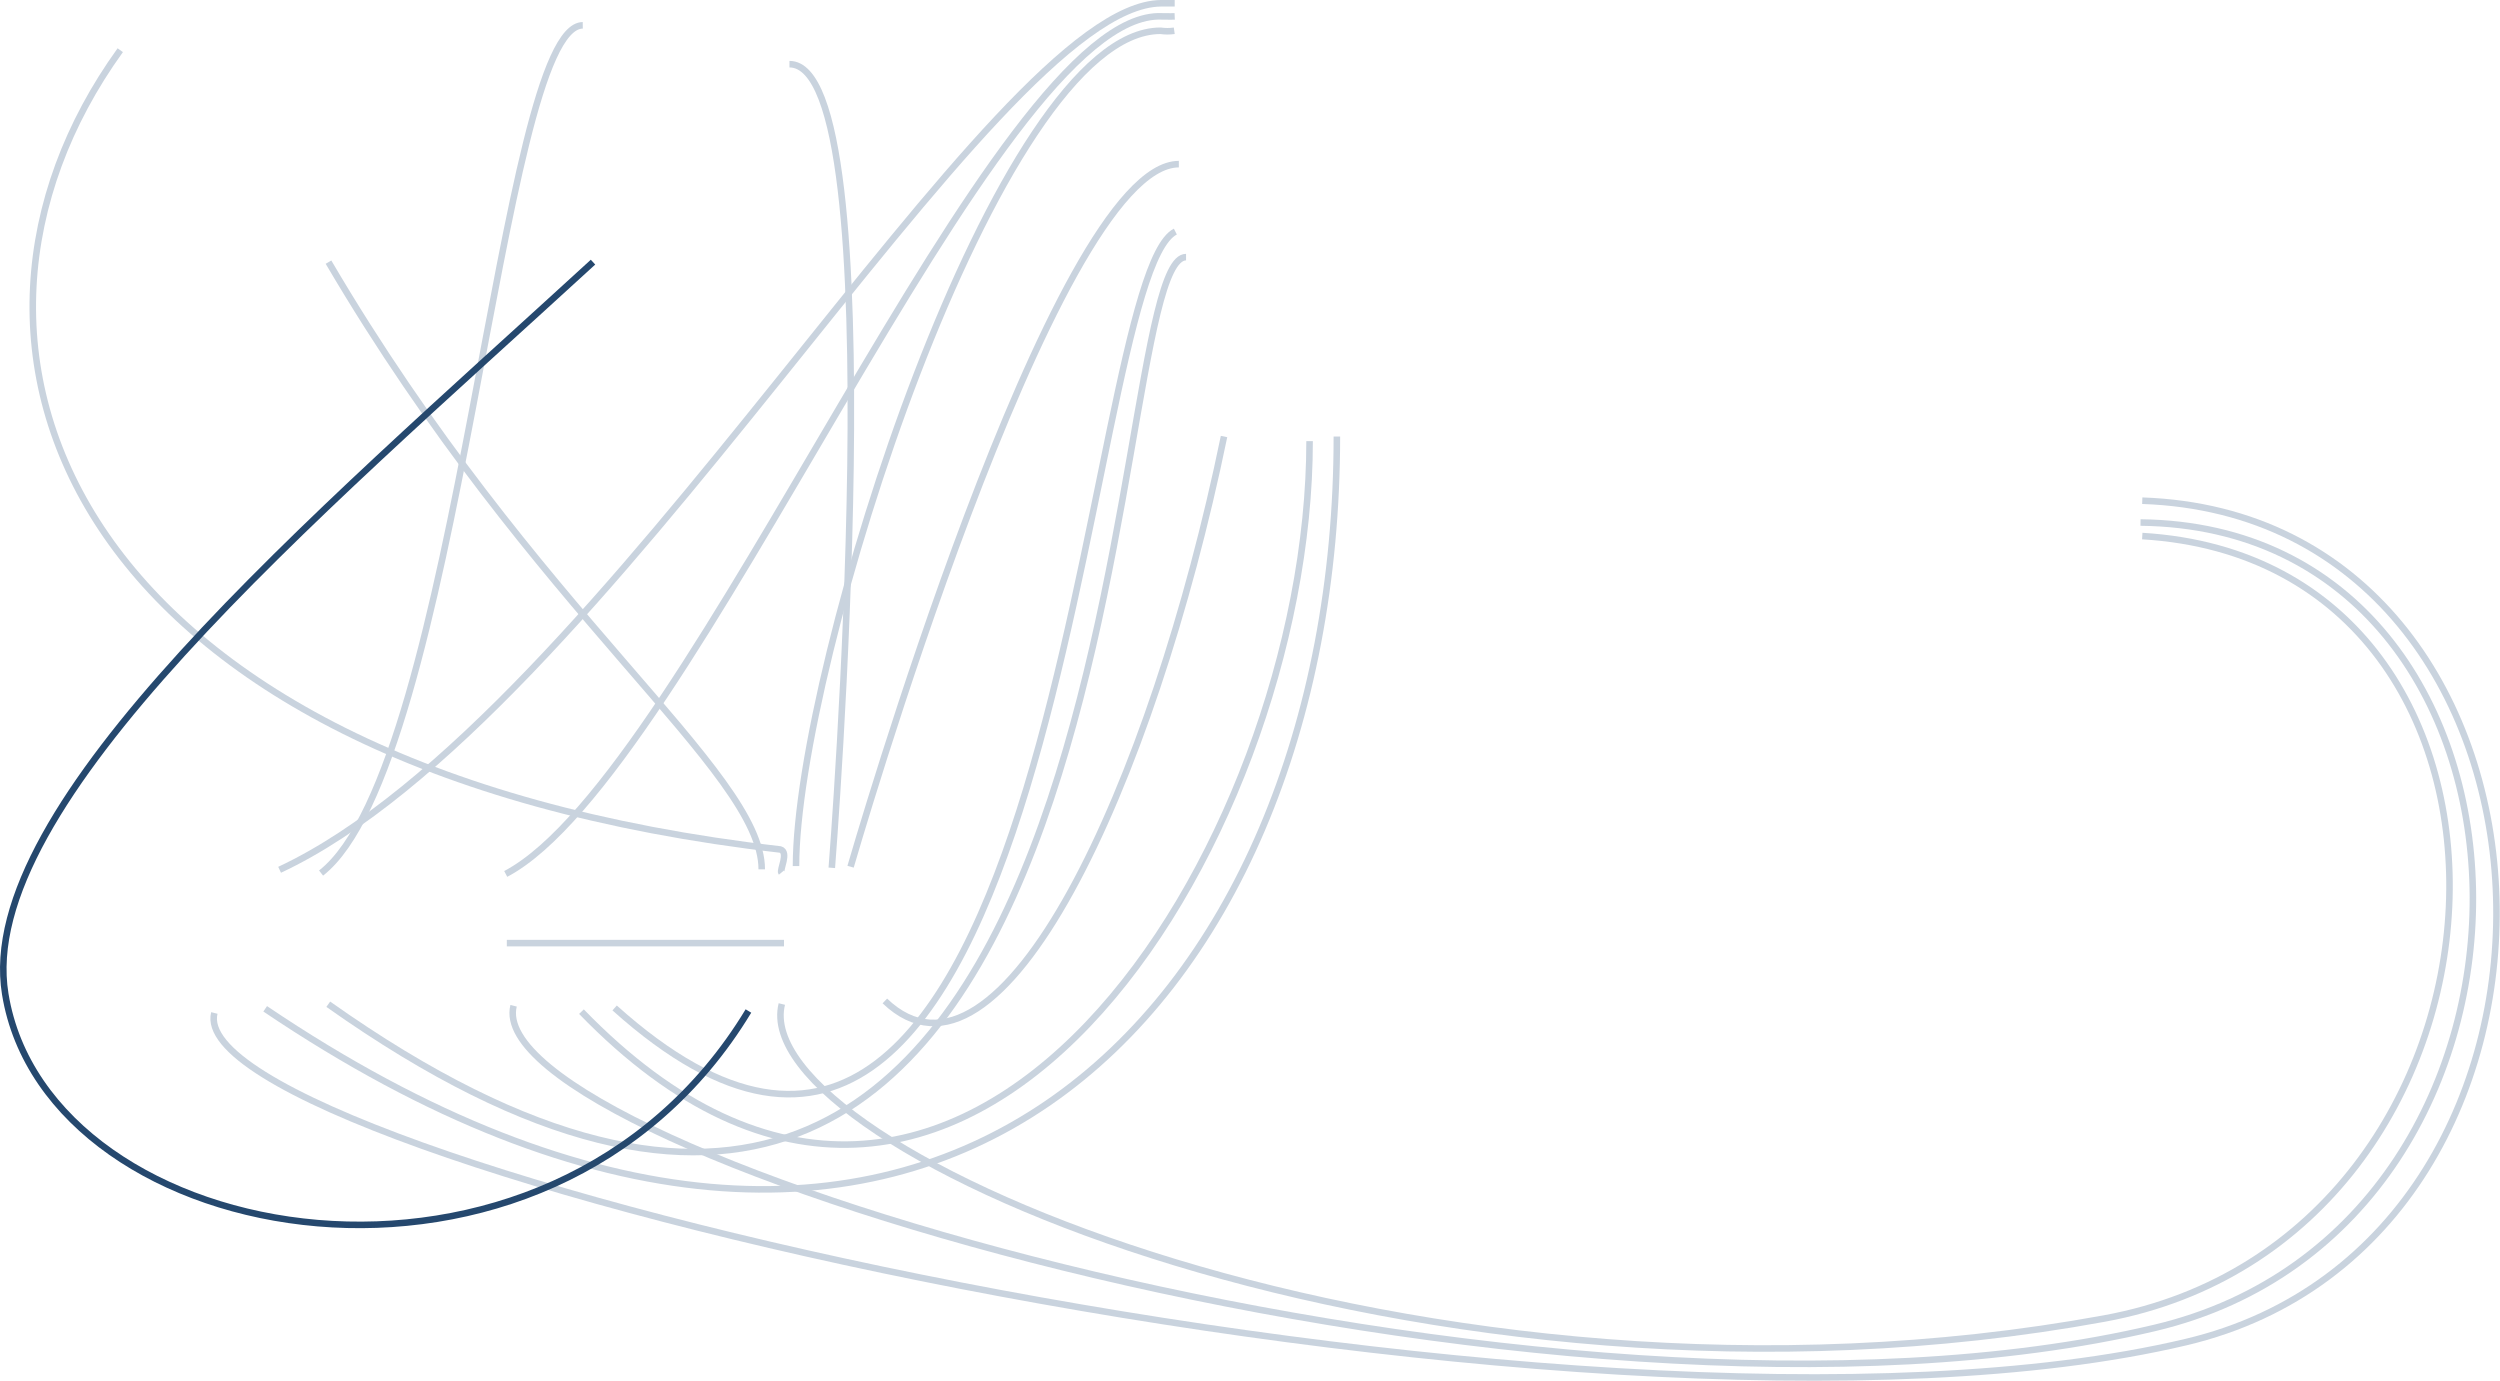
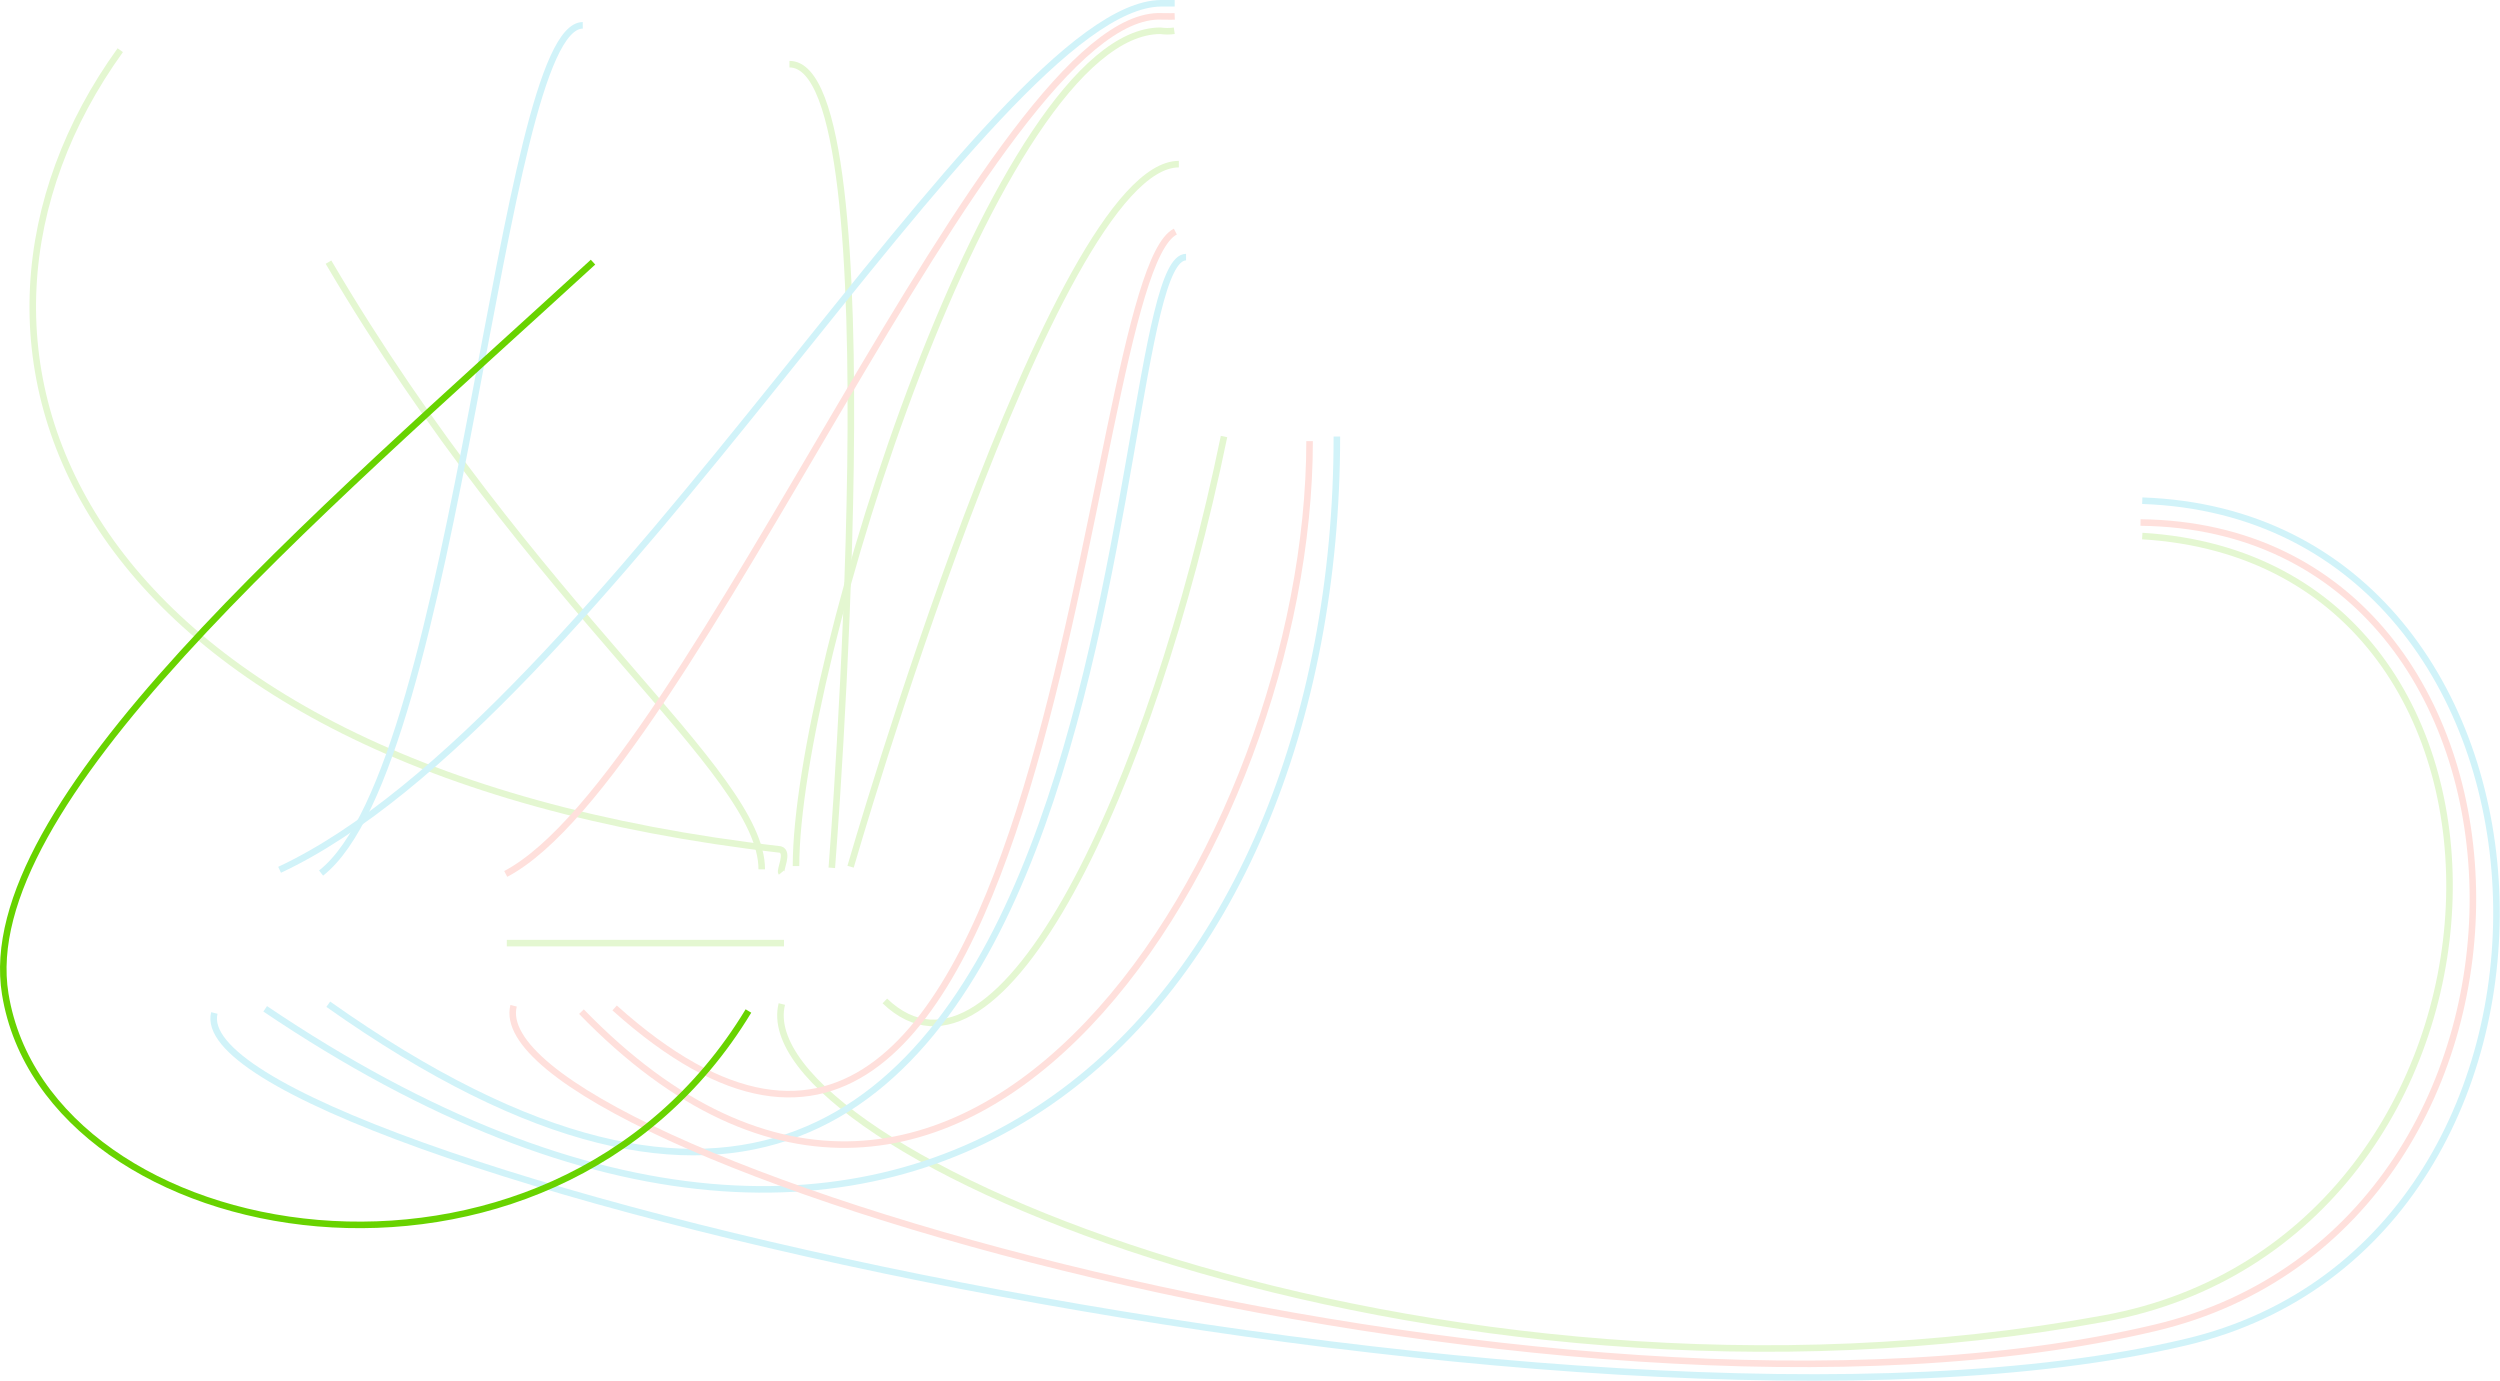
<svg xmlns="http://www.w3.org/2000/svg" version="1.1" id="Layer_1" x="0px" y="0px" viewBox="0 0 1145.4 632.7" style="enable-background:new 0 0 1145.4 632.7;" xml:space="preserve">
  <style type="text/css">
- 	.st0{fill:none;stroke:#C9D3DE;stroke-width:3;}
- 	.st1{fill:none;stroke:#25486E;stroke-width:3;}
+ 	.st0{fill:none;stroke:#E4F7D1;stroke-width:3;}
+ 	.st1{fill:none;stroke:#D1F3F9;stroke-width:3;}
+ 	.st2{fill:none;stroke:#FFE0DC;stroke-width:3;}
+ 	.st3{fill:none;stroke:#68D300;stroke-width:3;}
</style>
  <line id="Line_1" class="st0" x1="232.2" y1="432.1" x2="359.2" y2="432.1" />
-   <path id="Path_83" class="st0" d="M231.7,400.4C317.3,355.3,455.5,3.8,532.4,7.5c3,0.1,5.8,0,5.8,0" />
-   <path id="Path_94" class="st0" d="M538.5,106.1c-44.2,22.5-52.1,539.7-256.9,355.7" />
-   <path id="Path_109" class="st0" d="M600,202.1c0,184.7-159.8,440.8-333.6,261.4" />
-   <path id="Path_102" class="st0" d="M235.3,460.8c-16.5,66.5,475.5,213.1,751.9,147.6c199.5-47.2,191.3-366.8-6.5-369" />
  <path id="Path_82" class="st0" d="M538,14.1c-2.1,0.3-4.2,0.3-6.3,0c-74.7,0-167,291.2-167,382.7" />
  <path id="Path_70" class="st0" d="M358,399.8c-0.9-1.1,3.6-9.4-0.5-10.6C27.9,351.3-41.5,156.9,55.1,23" />
  <path id="Path_96" class="st0" d="M389.7,397.1c0,0,92.8-321.9,150.4-321.9" />
  <path id="Path_98" class="st0" d="M361.7,29.4c48.7,0,19.4,368.2,19.4,368.2" />
  <path id="Path_103" class="st0" d="M358.2,460c-16.5,66.5,295.2,201.1,605.9,144.1c201-36.8,214.4-346.7,17.4-358.5" />
  <path id="Path_112" class="st0" d="M560.8,200c-32.9,159.7-102.3,309.4-155.4,258.6" />
  <path id="Path_90" class="st0" d="M150.5,120.1C244.9,280.8,349,353.3,349,398.3" />
-   <path id="Path_84" class="st0" d="M538.2,1.5c0,0-3.1,0-6.3,0c-77.4,0.8-255.2,327.5-403.8,397" />
-   <path id="Path_101" class="st0" d="M98.2,464.1c-16.5,66.5,626.9,216.3,903.3,150.8c199.5-47.2,185.9-378.4-20-385.5" />
-   <path id="Path_95" class="st0" d="M150.4,460.1c377.5,267.2,352.1-342.3,393-342.3" />
-   <path id="Path_110" class="st0" d="M612.5,200c0,261.6-189.7,465.6-491,262.2" />
-   <path id="Path_97" class="st0" d="M267,11.6c-38,0.3-56.7,339-119.9,388.4" />
-   <path id="Path_111" class="st1" d="M271.7,120.1C143.1,238-11.7,368.7,2.4,455.4c19.2,118.4,249.1,159,340.5,7.8" />
+   <path id="Path_84" class="st1" d="M538.2,1.5c0,0-3.1,0-6.3,0c-77.4,0.8-255.2,327.5-403.8,397" />
+   <path id="Path_101" class="st1" d="M98.2,464.1c-16.5,66.5,626.9,216.3,903.3,150.8c199.5-47.2,185.9-378.4-20-385.5" />
+   <path id="Path_95" class="st1" d="M150.4,460.1c377.5,267.2,352.1-342.3,393-342.3" />
+   <path id="Path_110" class="st1" d="M612.5,200c0,261.6-189.7,465.6-491,262.2" />
+   <path id="Path_97" class="st1" d="M267,11.6c-38,0.3-56.7,339-119.9,388.4" />
+   <path id="Path_83" class="st2" d="M231.7,400.4C317.3,355.3,455.5,3.8,532.4,7.5c3,0.1,5.8,0,5.8,0" />
+   <path id="Path_94" class="st2" d="M538.5,106.1c-44.2,22.5-52.1,539.7-256.9,355.7" />
+   <path id="Path_109" class="st2" d="M600,202.1c0,184.7-159.8,440.8-333.6,261.4" />
+   <path id="Path_102" class="st2" d="M235.3,460.8c-16.5,66.5,475.5,213.1,751.9,147.6c199.5-47.2,191.3-366.8-6.5-369" />
+   <path id="Path_111" class="st3" d="M271.7,120.1C143.1,238-11.7,368.7,2.4,455.4c19.2,118.4,249.1,159,340.5,7.8" />
</svg>
